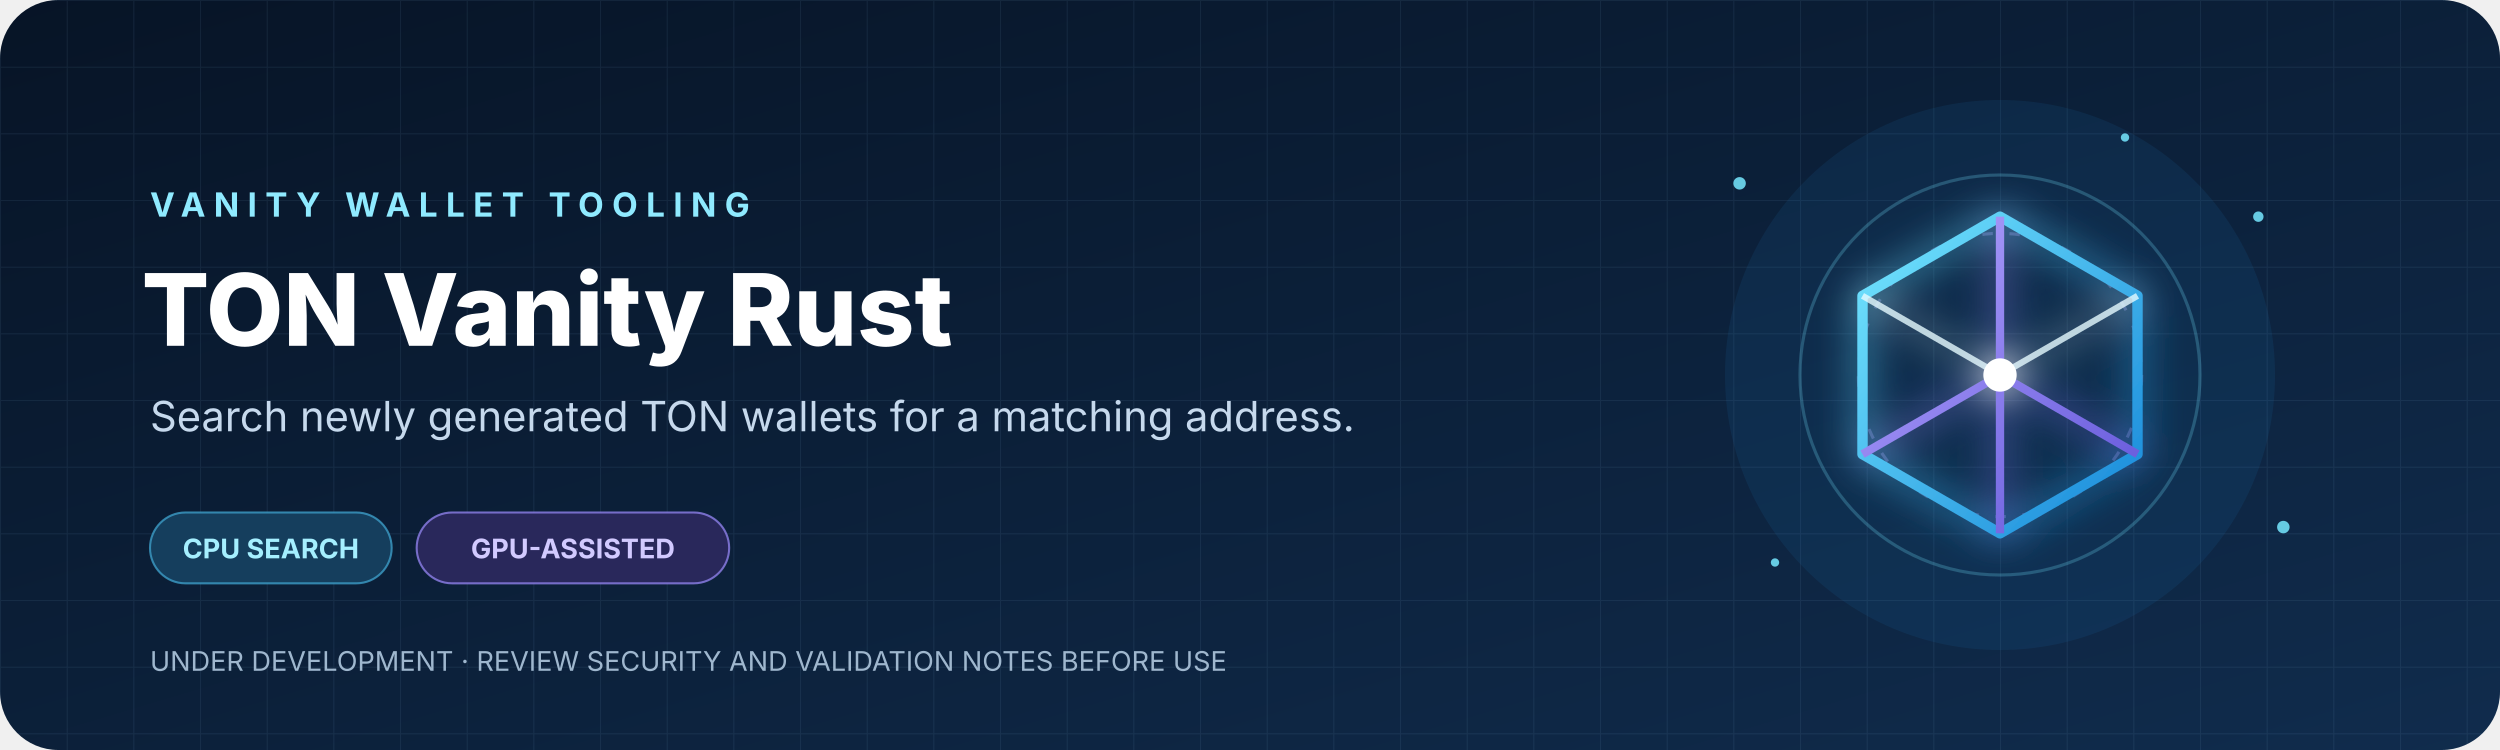
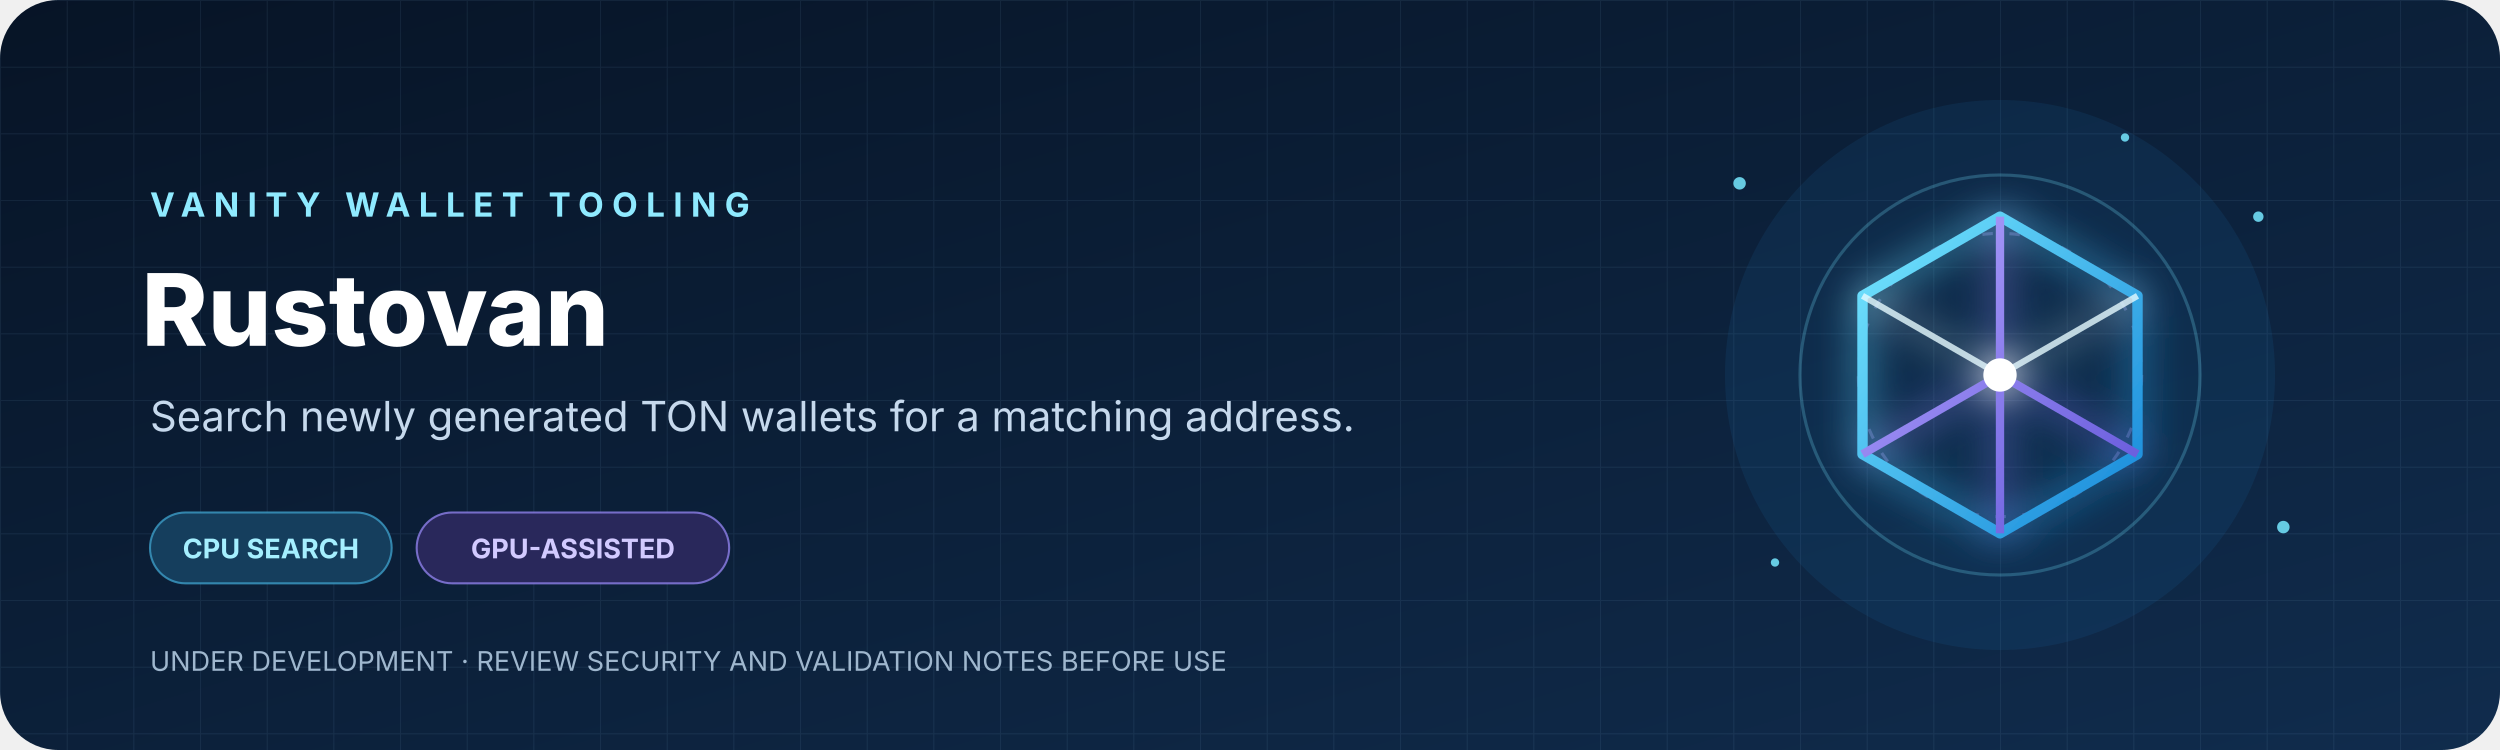
<svg xmlns="http://www.w3.org/2000/svg" width="1200" height="360" viewBox="0 0 1200 360" role="img" aria-labelledby="title desc">
  <defs>
    <linearGradient id="bg" x1="0" y1="0" x2="1" y2="1">
      <stop offset="0" stop-color="#071426" />
      <stop offset="1" stop-color="#102c4d" />
    </linearGradient>
    <linearGradient id="cyan" x1="0" y1="0" x2="1" y2="1">
      <stop offset="0" stop-color="#75e7ff" />
      <stop offset="1" stop-color="#1687d9" />
    </linearGradient>
    <linearGradient id="violet" x1="0" y1="0" x2="1" y2="1">
      <stop offset="0" stop-color="#b6a7ff" />
      <stop offset="1" stop-color="#6155d9" />
    </linearGradient>
    <pattern id="grid" width="32" height="32" patternUnits="userSpaceOnUse">
      <path d="M32 0H0V32" fill="none" stroke="#9bc8ed" stroke-opacity=".08" stroke-width="1" />
    </pattern>
    <filter id="glow" x="-80%" y="-80%" width="260%" height="260%">
      <feGaussianBlur stdDeviation="9" result="blur" />
      <feMerge>
        <feMergeNode in="blur" />
        <feMergeNode in="SourceGraphic" />
      </feMerge>
    </filter>
  </defs>
  <rect width="1200" height="360" rx="28" fill="url(#bg)" />
  <rect width="1200" height="360" rx="28" fill="url(#grid)" />
  <circle cx="960" cy="180" r="132" fill="#1b79bd" opacity=".12" />
  <circle cx="960" cy="180" r="96" fill="none" stroke="#75e7ff" stroke-opacity=".24" stroke-width="1.5" />
  <circle cx="960" cy="180" r="68" fill="none" stroke="#b6a7ff" stroke-opacity=".3" stroke-dasharray="5 8" stroke-width="1.5" />
  <g filter="url(#glow)" transform="translate(960 180)">
    <path d="M0 -76 66 -38 66 38 0 76 -66 38 -66 -38Z" fill="none" stroke="url(#cyan)" stroke-width="5" stroke-linejoin="round" />
    <path d="M0 -76V0L66 38M0 0-66 38M0 0 0 76" fill="none" stroke="url(#violet)" stroke-width="4" stroke-linejoin="round" />
    <path d="M-66 -38 0 0 66 -38" fill="none" stroke="#e4faff" stroke-opacity=".8" stroke-width="3" />
    <circle cx="0" cy="0" r="8" fill="#fff" />
  </g>
  <g fill="#75e7ff" opacity=".85">
    <circle cx="835" cy="88" r="3" />
    <circle cx="1084" cy="104" r="2.5" />
    <circle cx="1096" cy="253" r="3" />
    <circle cx="852" cy="270" r="2" />
    <circle cx="1020" cy="66" r="2" />
  </g>
  <g font-family="Inter,Segoe UI,Arial,sans-serif">
    <text x="72" y="104" fill="#8feaff" font-size="16" font-weight="700" letter-spacing="4">VANITY WALLET TOOLING</text>
-     <text x="68" y="166" fill="#ffffff" font-size="48" font-weight="800">TON Vanity Rust</text>
+     <text x="68" y="166" fill="#ffffff" font-size="48" font-weight="800">Rustovan</text>
    <text x="72" y="207" fill="#c6d9ed" font-size="20">Search newly generated TON wallets for a matching address.</text>
    <rect x="72" y="246" width="116" height="34" rx="17" fill="#153e5d" stroke="#3d9cc7" stroke-opacity=".8" />
    <text x="130" y="268" text-anchor="middle" fill="#a5efff" font-size="13" font-weight="700">CPU SEARCH</text>
    <rect x="200" y="246" width="150" height="34" rx="17" fill="#29285b" stroke="#8d80e8" stroke-opacity=".8" />
    <text x="275" y="268" text-anchor="middle" fill="#d2caff" font-size="13" font-weight="700">GPU-ASSISTED</text>
    <text x="72" y="322" fill="#9fb7ce" font-size="13">UNDER DEVELOPMENT · REVIEW SECURITY AND VALIDATION NOTES BEFORE USE</text>
  </g>
</svg>
